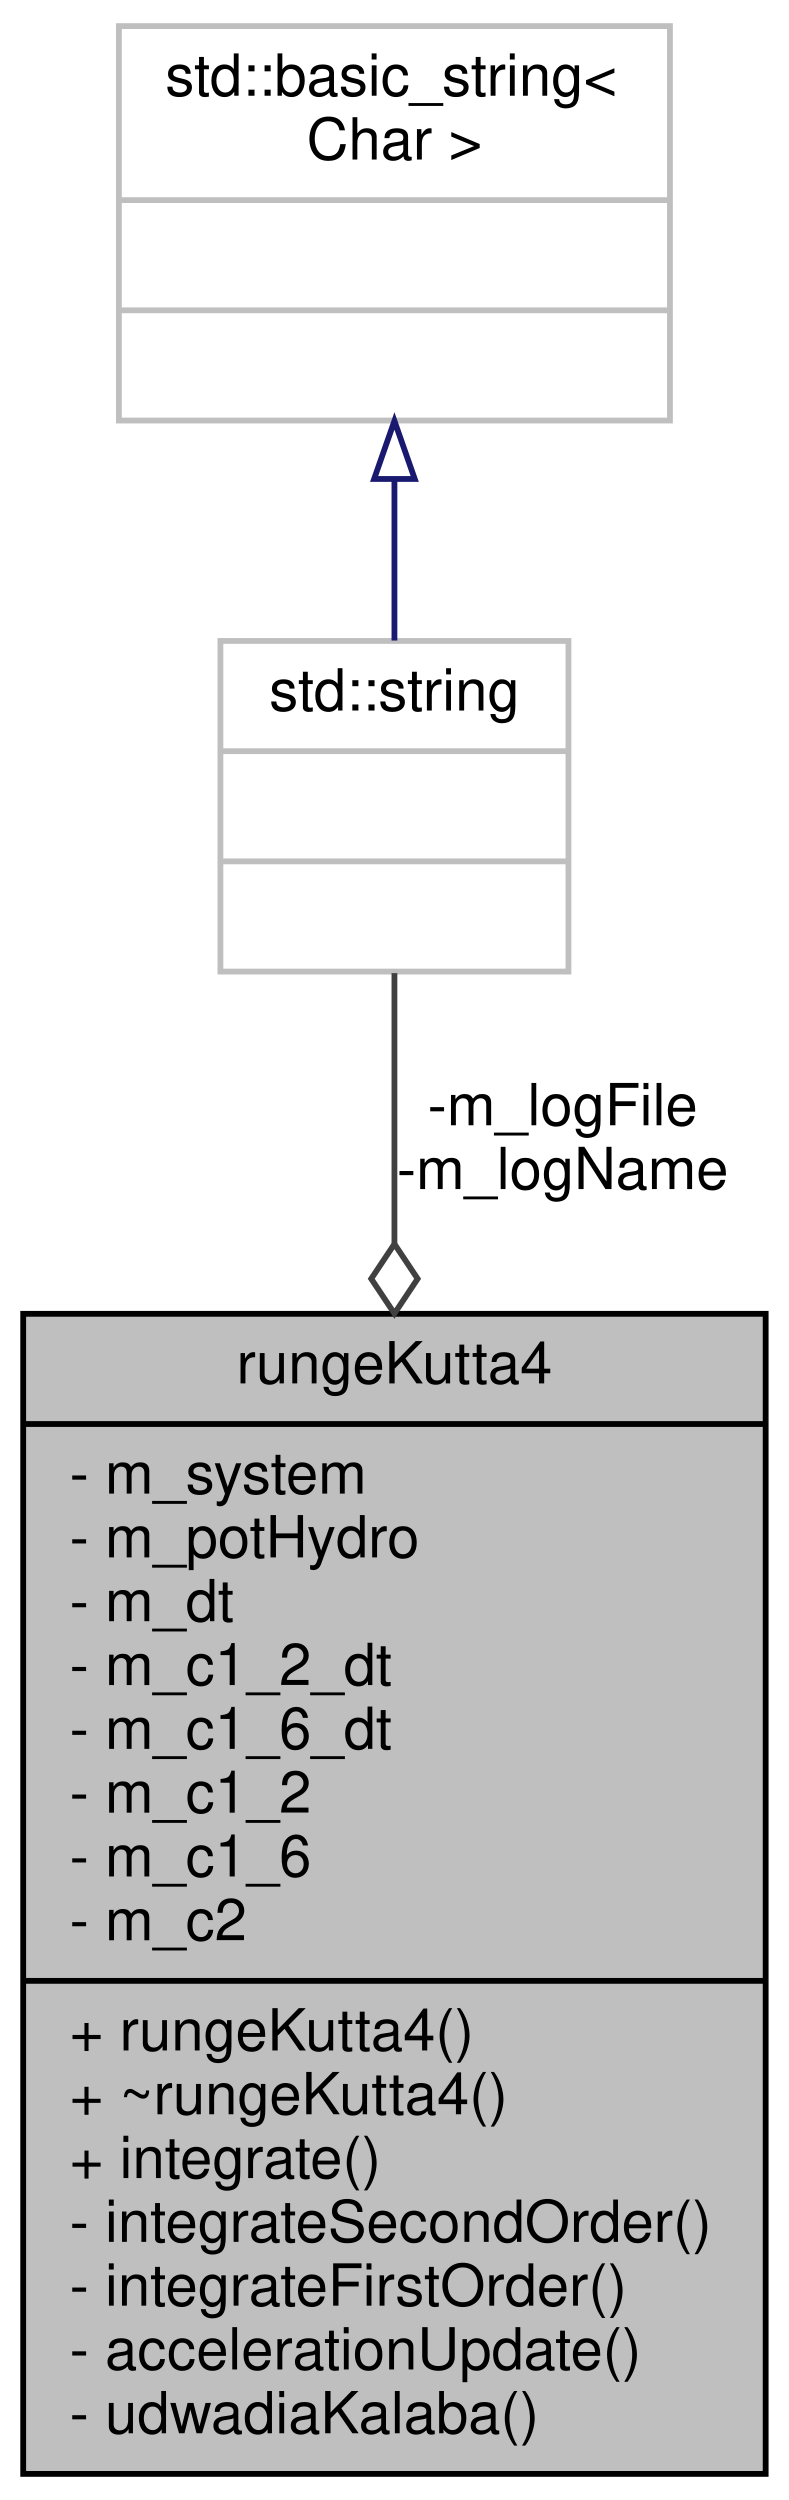
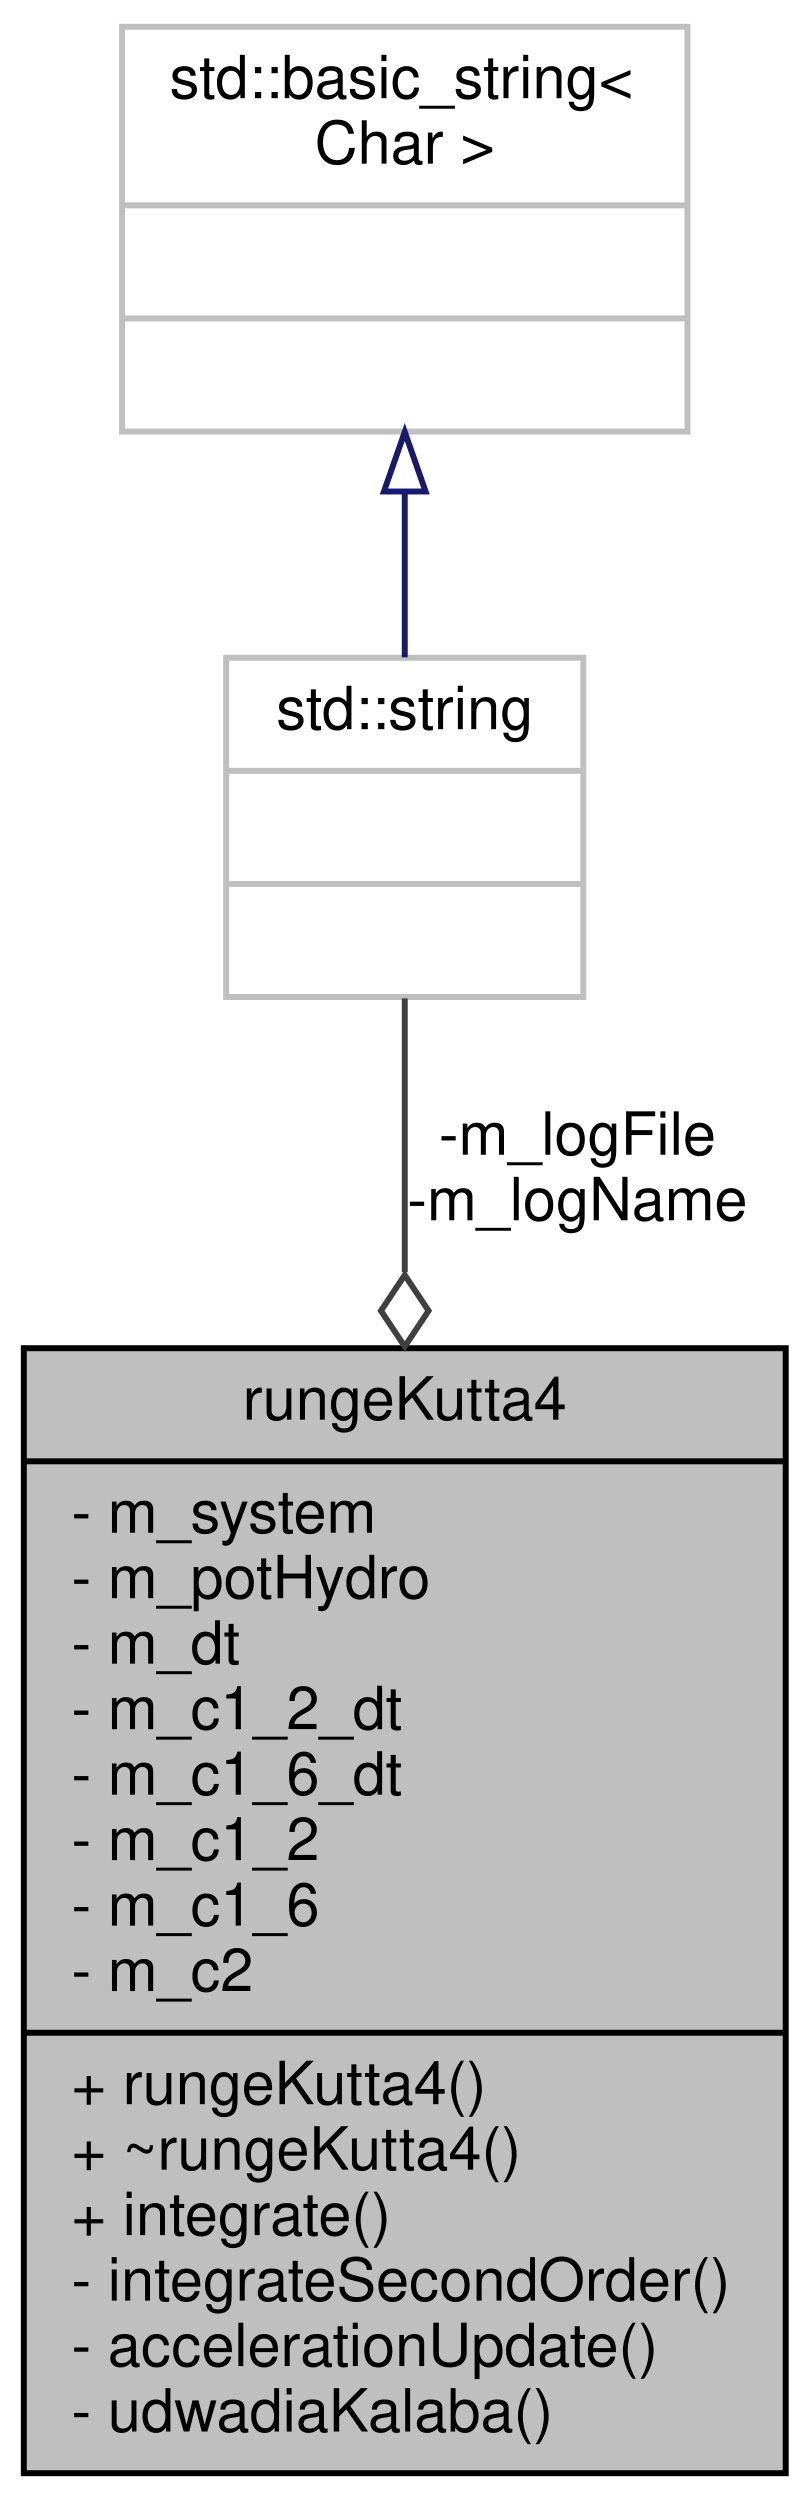
- <svg xmlns="http://www.w3.org/2000/svg" xmlns:xlink="http://www.w3.org/1999/xlink" width="136pt" height="431pt" viewBox="0.00 0.00 136.00 431.00">
-   <g id="graph0" class="graph" transform="scale(1 1) rotate(0) translate(4 427)">
+ <svg xmlns="http://www.w3.org/2000/svg" xmlns:xlink="http://www.w3.org/1999/xlink" width="136pt" height="420pt" viewBox="0.00 0.00 136.00 420.00">
+   <g id="graph0" class="graph" transform="scale(1 1) rotate(0) translate(4 416)">
    <g id="node1" class="node">
      <g id="a_node1">
        <a xlink:title=" ">
-           <polygon fill="#bfbfbf" stroke="black" points="0,-0.5 0,-200.5 128,-200.5 128,-0.5 0,-0.5" />
-           <text text-anchor="middle" x="64" y="-188.5" font-family="Helvetica,sans-Serif" font-size="10.00">rungeKutta4</text>
-           <polyline fill="none" stroke="black" points="0,-181.5 128,-181.5 " />
-           <text text-anchor="start" x="8" y="-169.5" font-family="Helvetica,sans-Serif" font-size="10.00">- m_system</text>
-           <text text-anchor="start" x="8" y="-158.5" font-family="Helvetica,sans-Serif" font-size="10.00">- m_potHydro</text>
-           <text text-anchor="start" x="8" y="-147.5" font-family="Helvetica,sans-Serif" font-size="10.00">- m_dt</text>
-           <text text-anchor="start" x="8" y="-136.5" font-family="Helvetica,sans-Serif" font-size="10.00">- m_c1_2_dt</text>
-           <text text-anchor="start" x="8" y="-125.5" font-family="Helvetica,sans-Serif" font-size="10.00">- m_c1_6_dt</text>
-           <text text-anchor="start" x="8" y="-114.5" font-family="Helvetica,sans-Serif" font-size="10.00">- m_c1_2</text>
-           <text text-anchor="start" x="8" y="-103.5" font-family="Helvetica,sans-Serif" font-size="10.00">- m_c1_6</text>
-           <text text-anchor="start" x="8" y="-92.5" font-family="Helvetica,sans-Serif" font-size="10.00">- m_c2</text>
-           <polyline fill="none" stroke="black" points="0,-85.5 128,-85.5 " />
-           <text text-anchor="start" x="8" y="-73.5" font-family="Helvetica,sans-Serif" font-size="10.00">+ rungeKutta4()</text>
-           <text text-anchor="start" x="8" y="-62.5" font-family="Helvetica,sans-Serif" font-size="10.00">+ ~rungeKutta4()</text>
-           <text text-anchor="start" x="8" y="-51.5" font-family="Helvetica,sans-Serif" font-size="10.00">+ integrate()</text>
-           <text text-anchor="start" x="8" y="-40.5" font-family="Helvetica,sans-Serif" font-size="10.00">- integrateSecondOrder()</text>
-           <text text-anchor="start" x="8" y="-29.5" font-family="Helvetica,sans-Serif" font-size="10.00">- integrateFirstOrder()</text>
+           <polygon fill="#bfbfbf" stroke="black" points="0,-0.5 0,-189.5 128,-189.5 128,-0.5 0,-0.5" />
+           <text text-anchor="middle" x="64" y="-177.5" font-family="Helvetica,sans-Serif" font-size="10.00">rungeKutta4</text>
+           <polyline fill="none" stroke="black" points="0,-170.5 128,-170.5 " />
+           <text text-anchor="start" x="8" y="-158.5" font-family="Helvetica,sans-Serif" font-size="10.00">- m_system</text>
+           <text text-anchor="start" x="8" y="-147.5" font-family="Helvetica,sans-Serif" font-size="10.00">- m_potHydro</text>
+           <text text-anchor="start" x="8" y="-136.5" font-family="Helvetica,sans-Serif" font-size="10.00">- m_dt</text>
+           <text text-anchor="start" x="8" y="-125.5" font-family="Helvetica,sans-Serif" font-size="10.00">- m_c1_2_dt</text>
+           <text text-anchor="start" x="8" y="-114.5" font-family="Helvetica,sans-Serif" font-size="10.00">- m_c1_6_dt</text>
+           <text text-anchor="start" x="8" y="-103.5" font-family="Helvetica,sans-Serif" font-size="10.00">- m_c1_2</text>
+           <text text-anchor="start" x="8" y="-92.5" font-family="Helvetica,sans-Serif" font-size="10.00">- m_c1_6</text>
+           <text text-anchor="start" x="8" y="-81.5" font-family="Helvetica,sans-Serif" font-size="10.00">- m_c2</text>
+           <polyline fill="none" stroke="black" points="0,-74.5 128,-74.5 " />
+           <text text-anchor="start" x="8" y="-62.5" font-family="Helvetica,sans-Serif" font-size="10.00">+ rungeKutta4()</text>
+           <text text-anchor="start" x="8" y="-51.5" font-family="Helvetica,sans-Serif" font-size="10.00">+ ~rungeKutta4()</text>
+           <text text-anchor="start" x="8" y="-40.5" font-family="Helvetica,sans-Serif" font-size="10.00">+ integrate()</text>
+           <text text-anchor="start" x="8" y="-29.5" font-family="Helvetica,sans-Serif" font-size="10.00">- integrateSecondOrder()</text>
          <text text-anchor="start" x="8" y="-18.5" font-family="Helvetica,sans-Serif" font-size="10.00">- accelerationUpdate()</text>
          <text text-anchor="start" x="8" y="-7.5" font-family="Helvetica,sans-Serif" font-size="10.00">- udwadiaKalaba()</text>
        </a>
      </g>
    </g>
    <g id="node2" class="node">
      <g id="a_node2">
        <a xlink:title=" ">
-           <polygon fill="none" stroke="#bfbfbf" points="34,-259.5 34,-316.5 94,-316.5 94,-259.5 34,-259.5" />
-           <text text-anchor="middle" x="64" y="-304.5" font-family="Helvetica,sans-Serif" font-size="10.00">std::string</text>
-           <polyline fill="none" stroke="#bfbfbf" points="34,-297.5 94,-297.5 " />
-           <text text-anchor="middle" x="64" y="-285.5" font-family="Helvetica,sans-Serif" font-size="10.00"> </text>
-           <polyline fill="none" stroke="#bfbfbf" points="34,-278.5 94,-278.5 " />
-           <text text-anchor="middle" x="64" y="-266.5" font-family="Helvetica,sans-Serif" font-size="10.00"> </text>
+           <polygon fill="none" stroke="#bfbfbf" points="34,-248.5 34,-305.5 94,-305.5 94,-248.5 34,-248.5" />
+           <text text-anchor="middle" x="64" y="-293.5" font-family="Helvetica,sans-Serif" font-size="10.00">std::string</text>
+           <polyline fill="none" stroke="#bfbfbf" points="34,-286.5 94,-286.5 " />
+           <text text-anchor="middle" x="64" y="-274.5" font-family="Helvetica,sans-Serif" font-size="10.00"> </text>
+           <polyline fill="none" stroke="#bfbfbf" points="34,-267.5 94,-267.5 " />
+           <text text-anchor="middle" x="64" y="-255.5" font-family="Helvetica,sans-Serif" font-size="10.00"> </text>
        </a>
      </g>
    </g>
    <g id="edge1" class="edge">
-       <path fill="none" stroke="#404040" d="M64,-259.23C64,-246.25 64,-229.87 64,-212.6" />
-       <polygon fill="none" stroke="#404040" points="64,-212.54 60,-206.54 64,-200.54 68,-206.54 64,-212.54" />
-       <text text-anchor="middle" x="93" y="-233" font-family="Helvetica,sans-Serif" font-size="10.00"> -m_logFile</text>
-       <text text-anchor="middle" x="93" y="-222" font-family="Helvetica,sans-Serif" font-size="10.00">-m_logName</text>
+       <path fill="none" stroke="#404040" d="M64,-248.27C64,-235.41 64,-219.23 64,-202.26" />
+       <polygon fill="none" stroke="#404040" points="64,-201.79 60,-195.79 64,-189.79 68,-195.79 64,-201.79" />
+       <text text-anchor="middle" x="93" y="-222" font-family="Helvetica,sans-Serif" font-size="10.00"> -m_logFile</text>
+       <text text-anchor="middle" x="93" y="-211" font-family="Helvetica,sans-Serif" font-size="10.00">-m_logName</text>
    </g>
    <g id="node3" class="node">
      <g id="a_node3">
        <a xlink:title=" ">
-           <polygon fill="none" stroke="#bfbfbf" points="16.5,-354.5 16.5,-422.5 111.5,-422.5 111.5,-354.5 16.5,-354.5" />
-           <text text-anchor="start" x="24.5" y="-410.5" font-family="Helvetica,sans-Serif" font-size="10.00">std::basic_string&lt;</text>
-           <text text-anchor="middle" x="64" y="-399.5" font-family="Helvetica,sans-Serif" font-size="10.00"> Char &gt;</text>
-           <polyline fill="none" stroke="#bfbfbf" points="16.5,-392.5 111.5,-392.5 " />
-           <text text-anchor="middle" x="64" y="-380.5" font-family="Helvetica,sans-Serif" font-size="10.00"> </text>
-           <polyline fill="none" stroke="#bfbfbf" points="16.5,-373.5 111.5,-373.5 " />
-           <text text-anchor="middle" x="64" y="-361.5" font-family="Helvetica,sans-Serif" font-size="10.00"> </text>
+           <polygon fill="none" stroke="#bfbfbf" points="16.5,-343.5 16.5,-411.5 111.5,-411.5 111.5,-343.5 16.5,-343.5" />
+           <text text-anchor="start" x="24.5" y="-399.5" font-family="Helvetica,sans-Serif" font-size="10.00">std::basic_string&lt;</text>
+           <text text-anchor="middle" x="64" y="-388.5" font-family="Helvetica,sans-Serif" font-size="10.00"> Char &gt;</text>
+           <polyline fill="none" stroke="#bfbfbf" points="16.5,-381.5 111.5,-381.5 " />
+           <text text-anchor="middle" x="64" y="-369.5" font-family="Helvetica,sans-Serif" font-size="10.00"> </text>
+           <polyline fill="none" stroke="#bfbfbf" points="16.5,-362.5 111.5,-362.5 " />
+           <text text-anchor="middle" x="64" y="-350.5" font-family="Helvetica,sans-Serif" font-size="10.00"> </text>
        </a>
      </g>
    </g>
    <g id="edge2" class="edge">
-       <path fill="none" stroke="midnightblue" d="M64,-344.38C64,-334.94 64,-325.2 64,-316.57" />
-       <polygon fill="none" stroke="midnightblue" points="60.5,-344.43 64,-354.43 67.5,-344.43 60.5,-344.43" />
+       <path fill="none" stroke="midnightblue" d="M64,-333.38C64,-323.94 64,-314.2 64,-305.57" />
+       <polygon fill="none" stroke="midnightblue" points="60.5,-333.43 64,-343.43 67.5,-333.43 60.5,-333.43" />
    </g>
  </g>
</svg>
